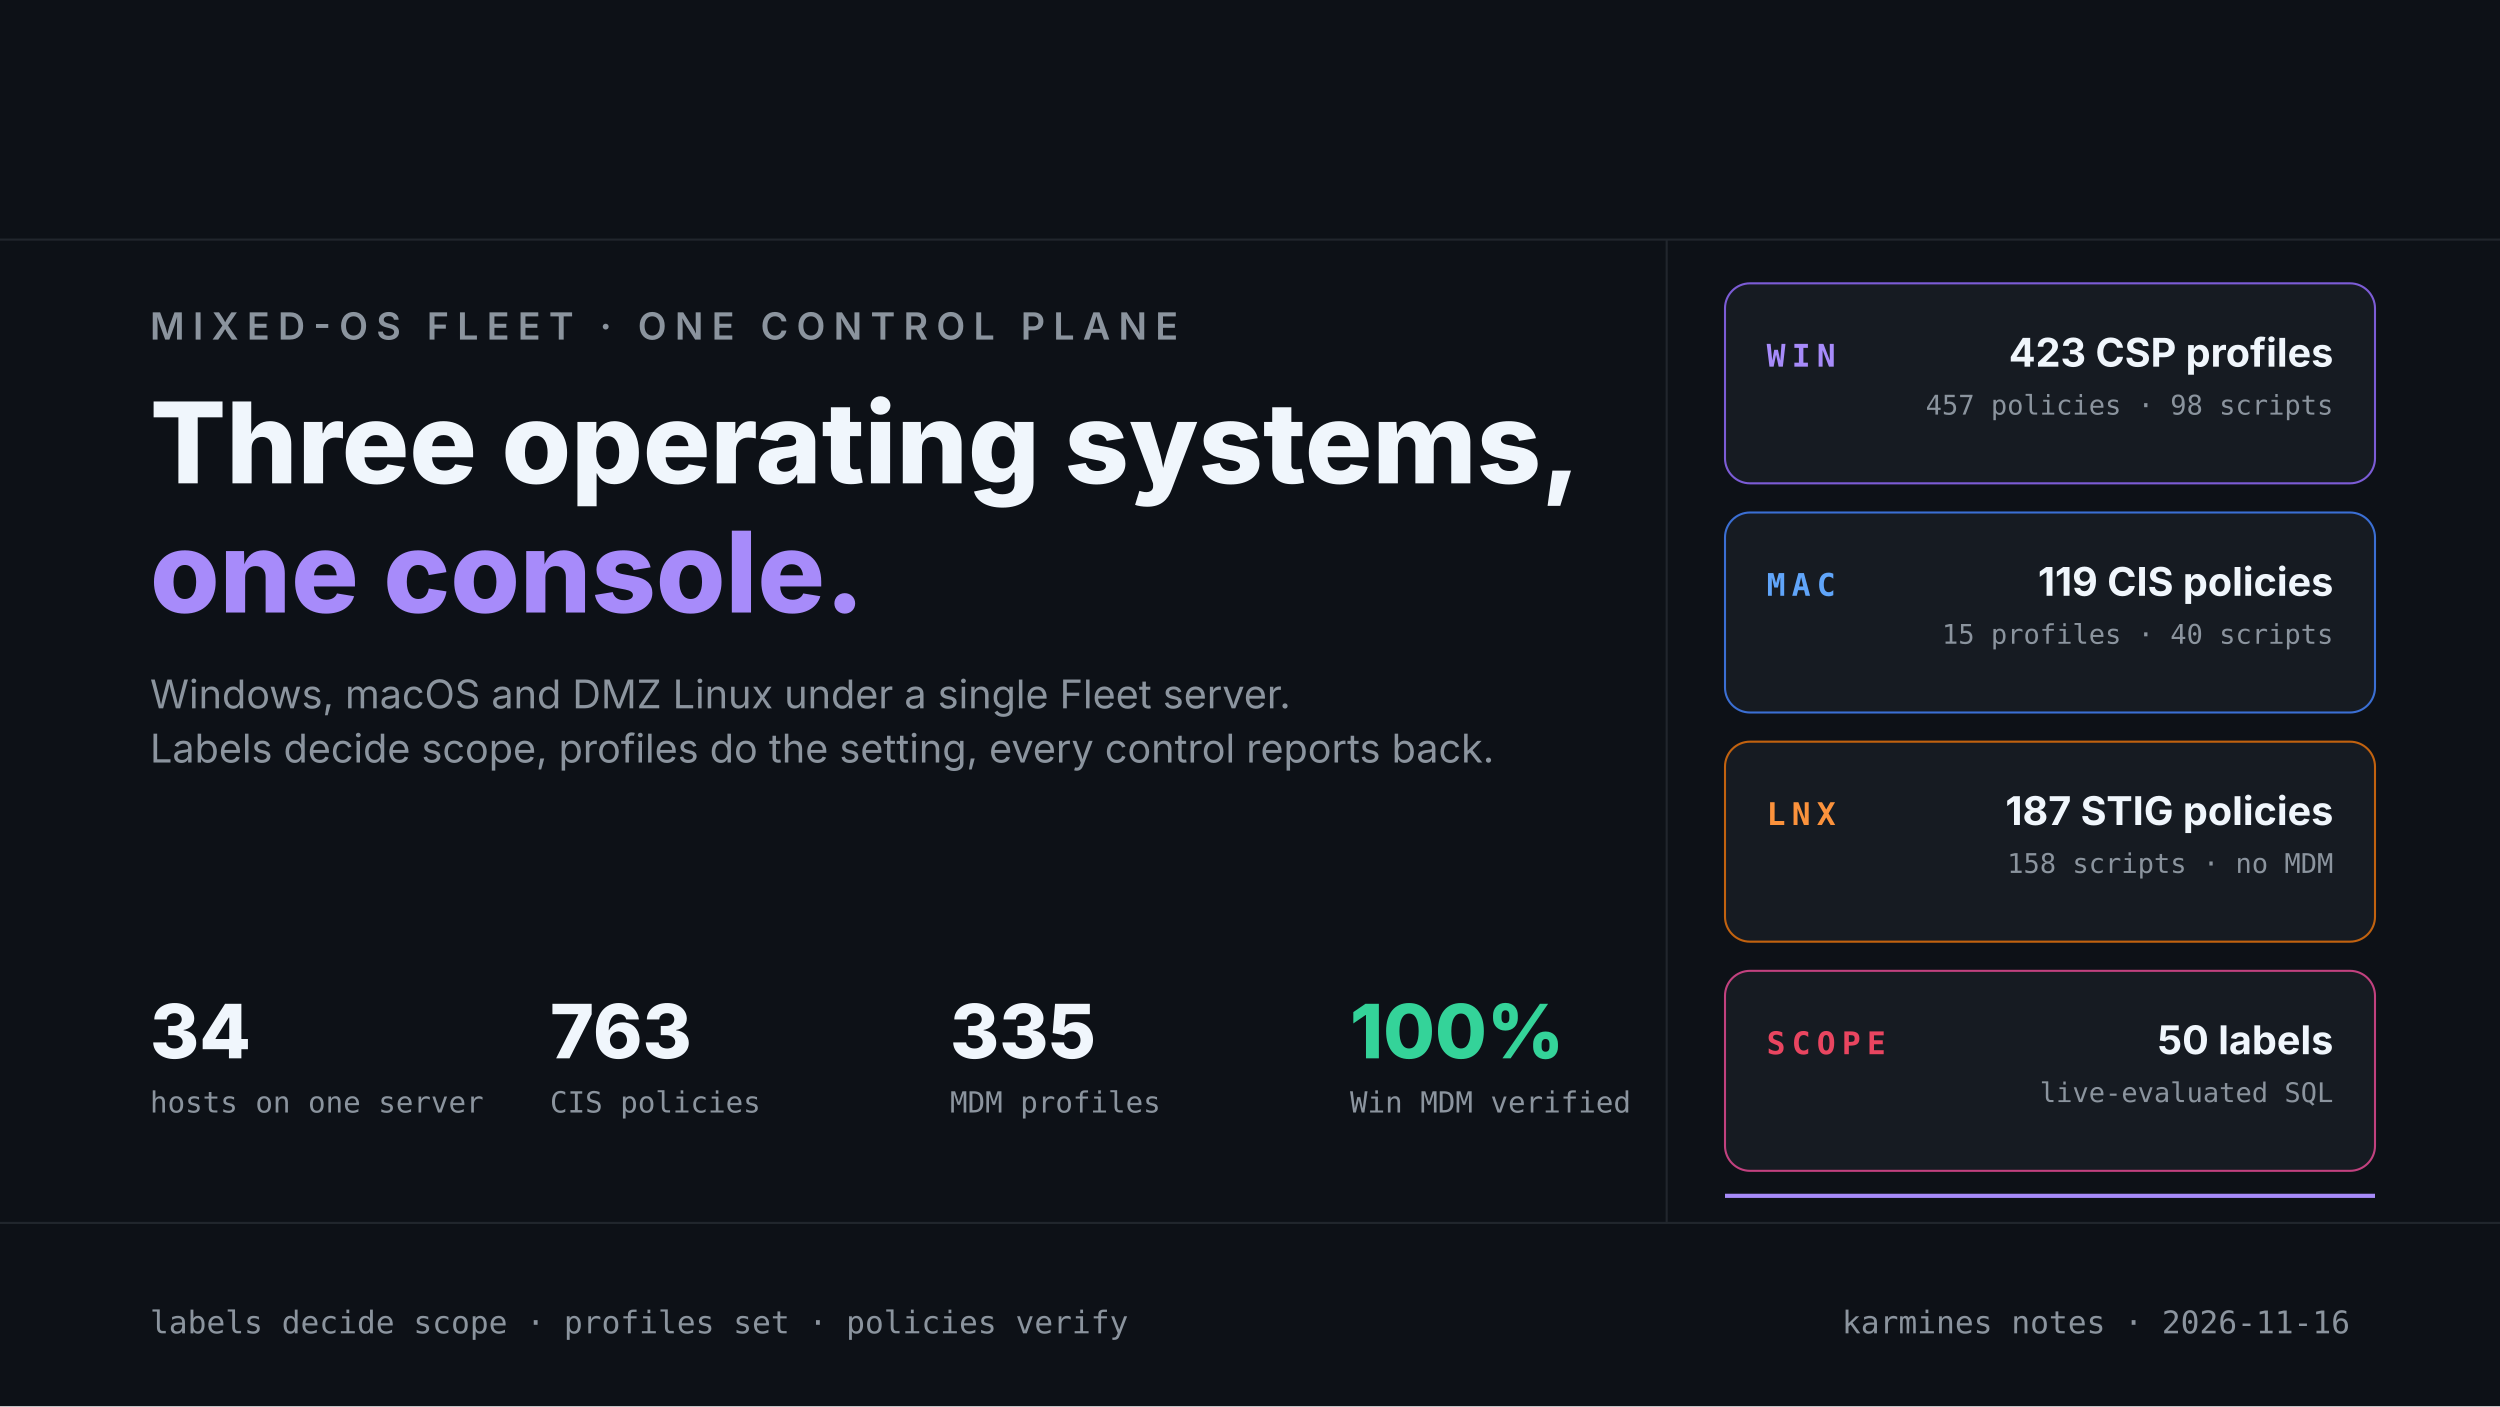
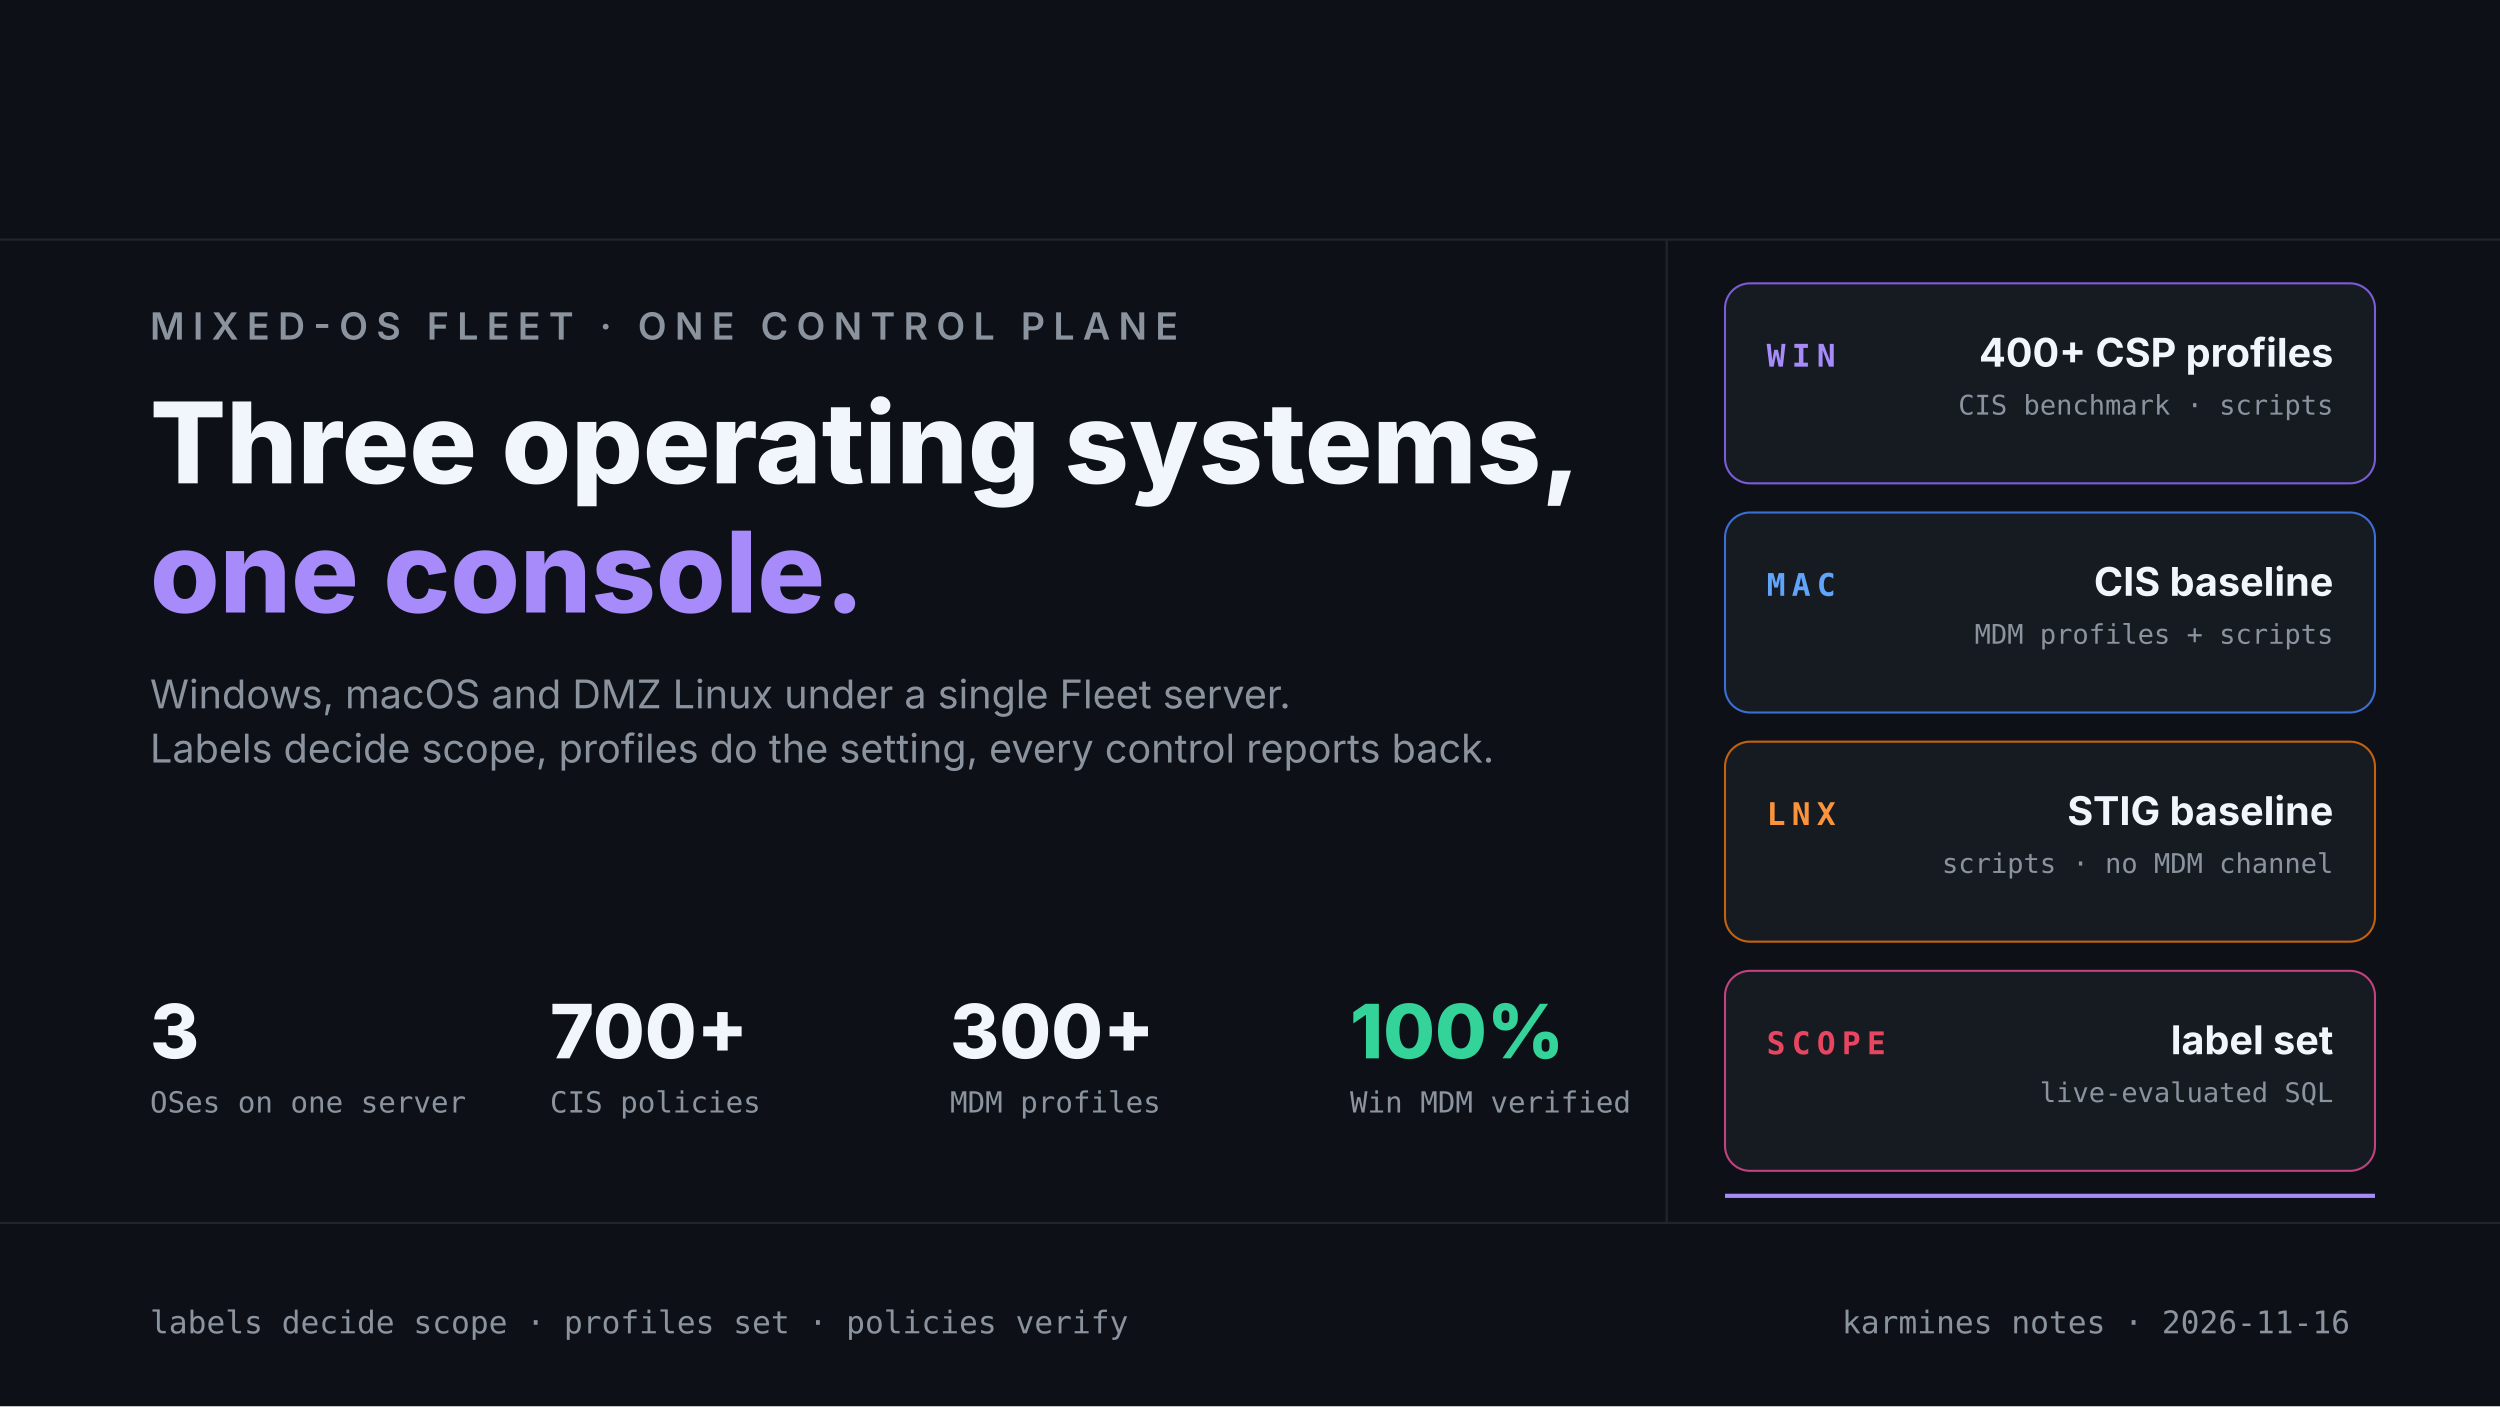
- <svg xmlns="http://www.w3.org/2000/svg" viewBox="0 0 1200 675" width="1200" height="675" role="img" aria-label="Cover: one control plane, three operating systems. 34 hosts, 763 CIS policies, 335 MDM profiles under a single Fleet server.">
+ <svg xmlns="http://www.w3.org/2000/svg" viewBox="0 0 1200 675" width="1200" height="675" role="img" aria-label="Cover: one control plane, three operating systems. A mixed fleet of Windows, macOS and DMZ Linux under a single Fleet server.">
  <rect width="1200" height="675" fill="#0d1117" />
  <g font-family="ui-sans-serif, system-ui, -apple-system, 'Segoe UI', sans-serif">
    <line x1="0" y1="115" x2="1200" y2="115" stroke="#21262d" stroke-width="1" />
    <line x1="0" y1="587" x2="1200" y2="587" stroke="#21262d" stroke-width="1" />
    <line x1="800" y1="115" x2="800" y2="587" stroke="#21262d" stroke-width="1" />
    <text x="72" y="163" font-size="18" letter-spacing="4" fill="#8b949e" font-weight="600">MIXED-OS FLEET · ONE CONTROL PLANE</text>
    <text x="72" y="232" font-size="54" font-weight="800" fill="#f0f6fc">Three operating systems,</text>
    <text x="72" y="294" font-size="54" font-weight="800" fill="#a78bfa">one console.</text>
    <text x="72" y="340" font-size="19" fill="#8b949e">Windows, macOS and DMZ Linux under a single Fleet server.</text>
    <text x="72" y="366" font-size="19" fill="#8b949e">Labels decide scope, profiles do the setting, every control reports back.</text>
    <g>
-       <text x="72" y="508" font-size="36" font-weight="800" fill="#f0f6fc">34</text>
-       <text x="72" y="534" font-family="ui-monospace, SFMono-Regular, Menlo, monospace" font-size="14" fill="#8b949e">hosts on one server</text>
-       <text x="264" y="508" font-size="36" font-weight="800" fill="#f0f6fc">763</text>
+       <text x="72" y="508" font-size="36" font-weight="800" fill="#f0f6fc">3</text>
+       <text x="72" y="534" font-family="ui-monospace, SFMono-Regular, Menlo, monospace" font-size="14" fill="#8b949e">OSes on one server</text>
+       <text x="264" y="508" font-size="36" font-weight="800" fill="#f0f6fc">700+</text>
      <text x="264" y="534" font-family="ui-monospace, SFMono-Regular, Menlo, monospace" font-size="14" fill="#8b949e">CIS policies</text>
-       <text x="456" y="508" font-size="36" font-weight="800" fill="#f0f6fc">335</text>
+       <text x="456" y="508" font-size="36" font-weight="800" fill="#f0f6fc">300+</text>
      <text x="456" y="534" font-family="ui-monospace, SFMono-Regular, Menlo, monospace" font-size="14" fill="#8b949e">MDM profiles</text>
      <text x="648" y="508" font-size="36" font-weight="800" fill="#34d399">100%</text>
      <text x="648" y="534" font-family="ui-monospace, SFMono-Regular, Menlo, monospace" font-size="14" fill="#8b949e">Win MDM verified</text>
    </g>
    <g>
      <rect x="828" y="136" width="312" height="96" rx="12" fill="#161b22" stroke="#7c5cd6" stroke-width="1" />
      <text x="848" y="176" font-family="ui-monospace, SFMono-Regular, Menlo, monospace" font-size="15" font-weight="700" letter-spacing="3" fill="#a78bfa">WIN</text>
-       <text x="1120" y="176" text-anchor="end" font-size="19" font-weight="700" fill="#f0f6fc">423 CSP profiles</text>
-       <text x="1120" y="199" text-anchor="end" font-family="ui-monospace, SFMono-Regular, Menlo, monospace" font-size="13" fill="#8b949e">457 policies · 98 scripts</text>
+       <text x="1120" y="176" text-anchor="end" font-size="19" font-weight="700" fill="#f0f6fc">400+ CSP profiles</text>
+       <text x="1120" y="199" text-anchor="end" font-family="ui-monospace, SFMono-Regular, Menlo, monospace" font-size="13" fill="#8b949e">CIS benchmark · scripts</text>
      <rect x="828" y="246" width="312" height="96" rx="12" fill="#161b22" stroke="#3b6fd4" stroke-width="1" />
      <text x="848" y="286" font-family="ui-monospace, SFMono-Regular, Menlo, monospace" font-size="15" font-weight="700" letter-spacing="3" fill="#60a5fa">MAC</text>
-       <text x="1120" y="286" text-anchor="end" font-size="19" font-weight="700" fill="#f0f6fc">119 CIS policies</text>
-       <text x="1120" y="309" text-anchor="end" font-family="ui-monospace, SFMono-Regular, Menlo, monospace" font-size="13" fill="#8b949e">15 profiles · 40 scripts</text>
+       <text x="1120" y="286" text-anchor="end" font-size="19" font-weight="700" fill="#f0f6fc">CIS baseline</text>
+       <text x="1120" y="309" text-anchor="end" font-family="ui-monospace, SFMono-Regular, Menlo, monospace" font-size="13" fill="#8b949e">MDM profiles + scripts</text>
      <rect x="828" y="356" width="312" height="96" rx="12" fill="#161b22" stroke="#c2620f" stroke-width="1" />
      <text x="848" y="396" font-family="ui-monospace, SFMono-Regular, Menlo, monospace" font-size="15" font-weight="700" letter-spacing="3" fill="#fb923c">LNX</text>
-       <text x="1120" y="396" text-anchor="end" font-size="19" font-weight="700" fill="#f0f6fc">187 STIG policies</text>
-       <text x="1120" y="419" text-anchor="end" font-family="ui-monospace, SFMono-Regular, Menlo, monospace" font-size="13" fill="#8b949e">158 scripts · no MDM</text>
+       <text x="1120" y="396" text-anchor="end" font-size="19" font-weight="700" fill="#f0f6fc">STIG baseline</text>
+       <text x="1120" y="419" text-anchor="end" font-family="ui-monospace, SFMono-Regular, Menlo, monospace" font-size="13" fill="#8b949e">scripts · no MDM channel</text>
      <rect x="828" y="466" width="312" height="96" rx="12" fill="#161b22" stroke="#c2417f" stroke-width="1" />
      <text x="848" y="506" font-family="ui-monospace, SFMono-Regular, Menlo, monospace" font-size="15" font-weight="700" letter-spacing="3" fill="#e94560">SCOPE</text>
-       <text x="1120" y="506" text-anchor="end" font-size="19" font-weight="700" fill="#f0f6fc">50 labels</text>
+       <text x="1120" y="506" text-anchor="end" font-size="19" font-weight="700" fill="#f0f6fc">label set</text>
      <text x="1120" y="529" text-anchor="end" font-family="ui-monospace, SFMono-Regular, Menlo, monospace" font-size="13" fill="#8b949e">live-evaluated SQL</text>
      <line x1="828" y1="574" x2="1140" y2="574" stroke="#a78bfa" stroke-width="2" />
    </g>
    <text x="72" y="640" font-family="ui-monospace, SFMono-Regular, Menlo, monospace" font-size="15" fill="#8b949e">labels decide scope · profiles set · policies verify</text>
    <text x="1128" y="640" text-anchor="end" font-family="ui-monospace, SFMono-Regular, Menlo, monospace" font-size="15" fill="#8b949e">karmines notes · 2026-11-16</text>
  </g>
</svg>
